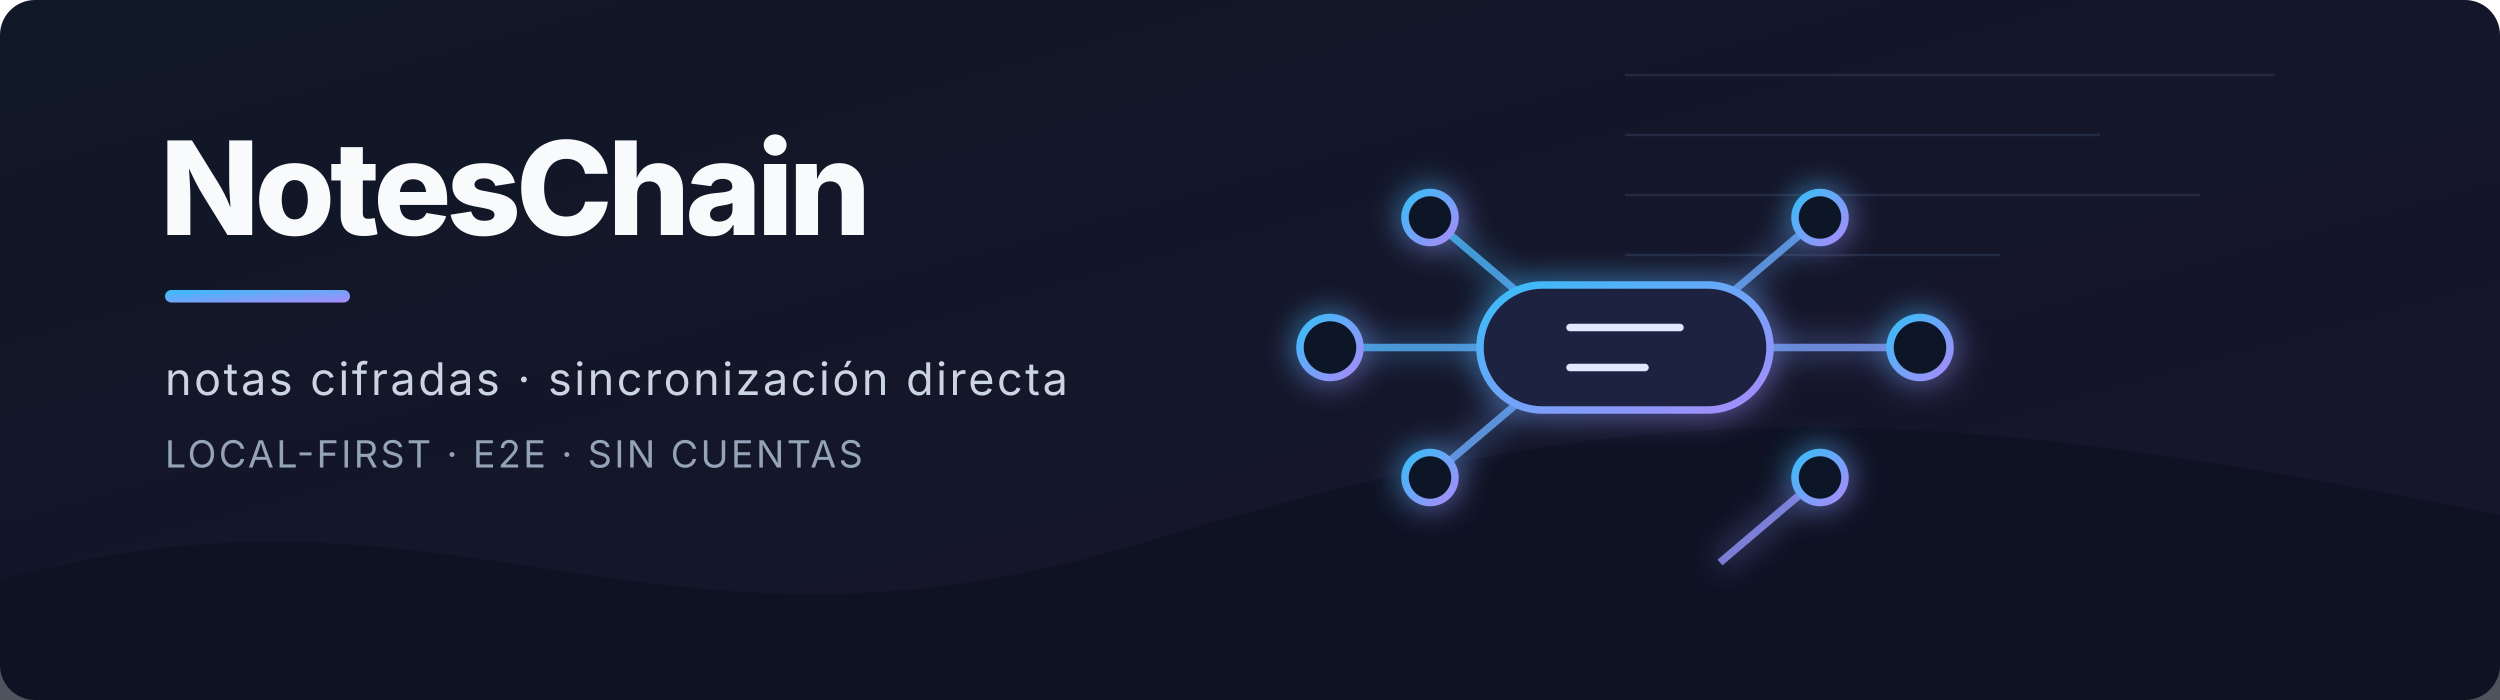
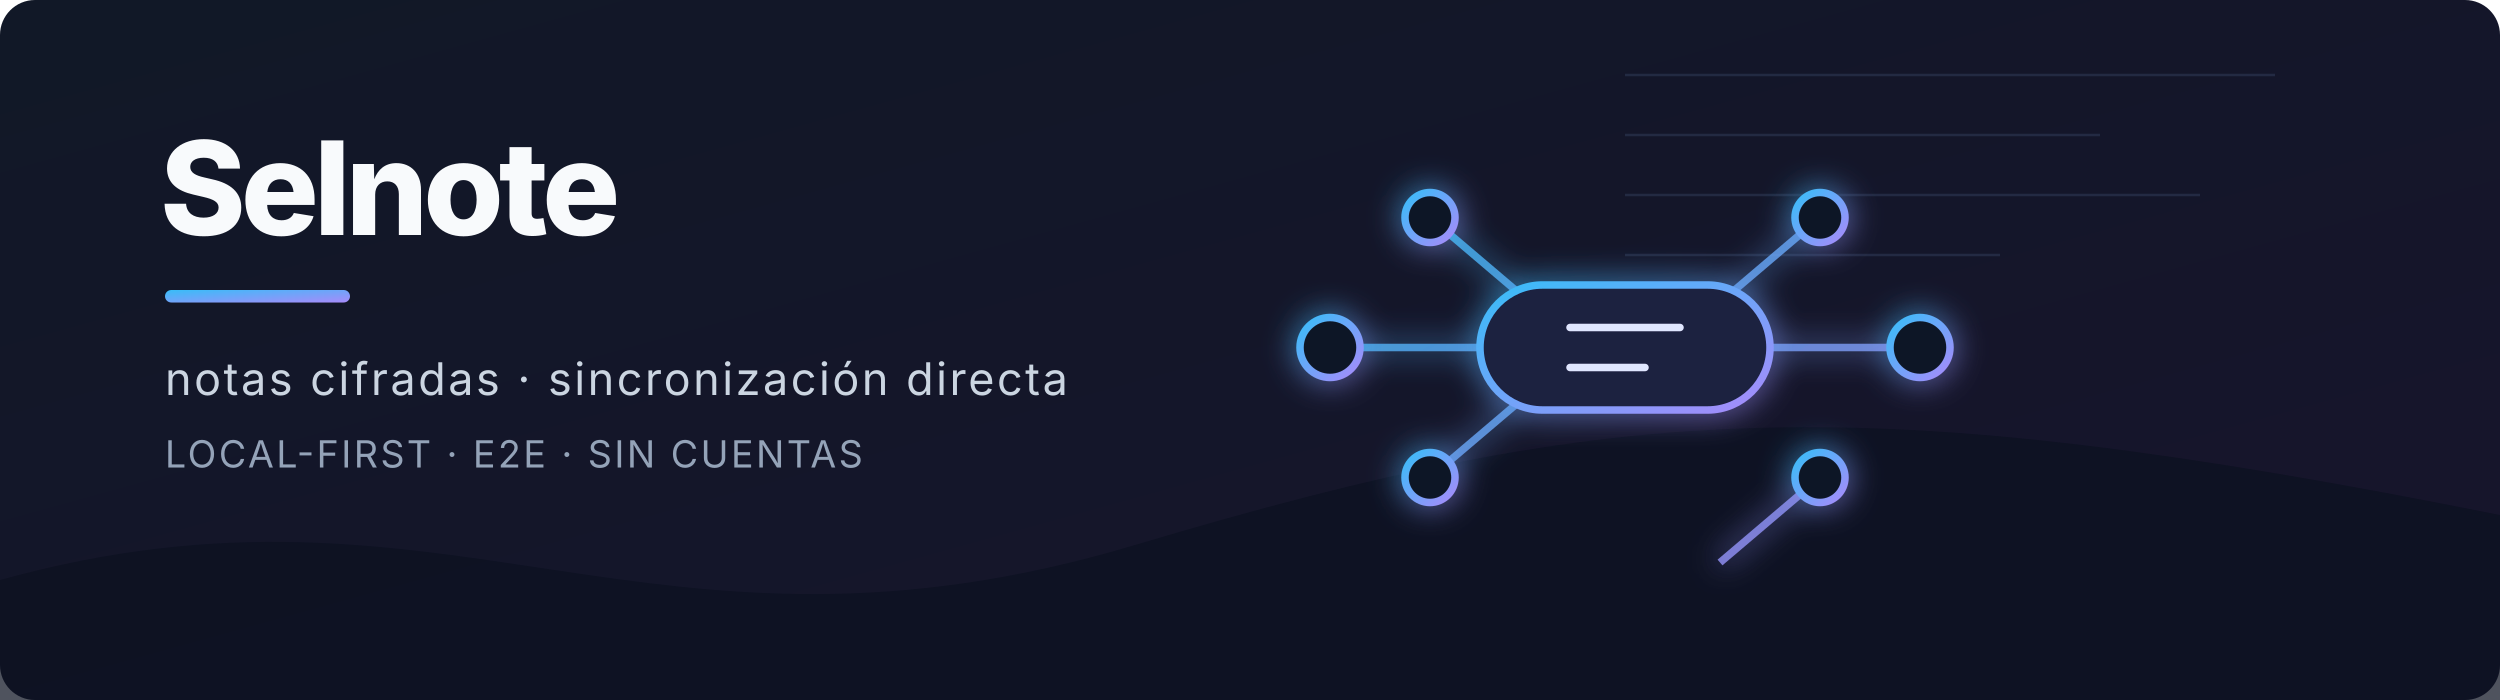
<svg xmlns="http://www.w3.org/2000/svg" width="1000" height="280" viewBox="0 0 1000 280" role="img" aria-labelledby="title desc">
  <defs>
    <linearGradient id="bg" x1="0" y1="0" x2="1" y2="1">
      <stop offset="0" stop-color="#111827" />
      <stop offset="1" stop-color="#17142c" />
    </linearGradient>
    <linearGradient id="accent" x1="0" y1="0" x2="1" y2="1">
      <stop offset="0" stop-color="#38bdf8" />
      <stop offset="1" stop-color="#a78bfa" />
    </linearGradient>
    <filter id="glow" x="-40%" y="-40%" width="180%" height="180%">
      <feGaussianBlur stdDeviation="6" result="blur" />
      <feMerge>
        <feMergeNode in="blur" />
        <feMergeNode in="SourceGraphic" />
      </feMerge>
    </filter>
  </defs>
  <rect width="1000" height="280" rx="14" fill="url(#bg)" />
  <path d="M0 232C180 182 260 276 454 218s291-63 546-12v74H0z" fill="#0b1020" opacity=".72" />
  <g opacity=".12" fill="none" stroke="#93c5fd">
    <path d="M650 30h260M650 54h190M650 78h230M650 102h150" />
  </g>
  <g transform="translate(650 139)" filter="url(#glow)" fill="none" stroke="url(#accent)" stroke-width="3">
    <path d="M-118 0h62M56 0h62M-78-52l40 34M78-52l-40 34M-78 52l40-34M78 52l-40 34" opacity=".8" />
    <rect x="-58" y="-25" width="116" height="50" rx="25" fill="#1d2040" />
    <circle cx="-118" cy="0" r="12" fill="#111827" />
    <circle cx="118" cy="0" r="12" fill="#111827" />
    <circle cx="-78" cy="-52" r="10" fill="#111827" />
    <circle cx="78" cy="-52" r="10" fill="#111827" />
    <circle cx="-78" cy="52" r="10" fill="#111827" />
    <circle cx="78" cy="52" r="10" fill="#111827" />
    <path d="M-22-8h44M-22 8h30" stroke="#e0e7ff" stroke-linecap="round" />
  </g>
  <g font-family="Inter,Segoe UI,Arial,sans-serif">
-     <text x="64" y="94" fill="#f8fafc" font-size="52" font-weight="800" letter-spacing="-2">NotesChain</text>
+     <text x="64" y="94" fill="#f8fafc" font-size="52" font-weight="800" letter-spacing="-2">Selnote</text>
    <rect x="66" y="116" width="74" height="5" rx="2.5" fill="url(#accent)" />
    <text x="66" y="158" fill="#cbd5e1" font-size="18" letter-spacing="1">notas cifradas · sincronización directa</text>
    <text x="66" y="187" fill="#94a3b8" font-size="15" letter-spacing="1">LOCAL-FIRST · E2E · SIN CUENTAS</text>
  </g>
</svg>
